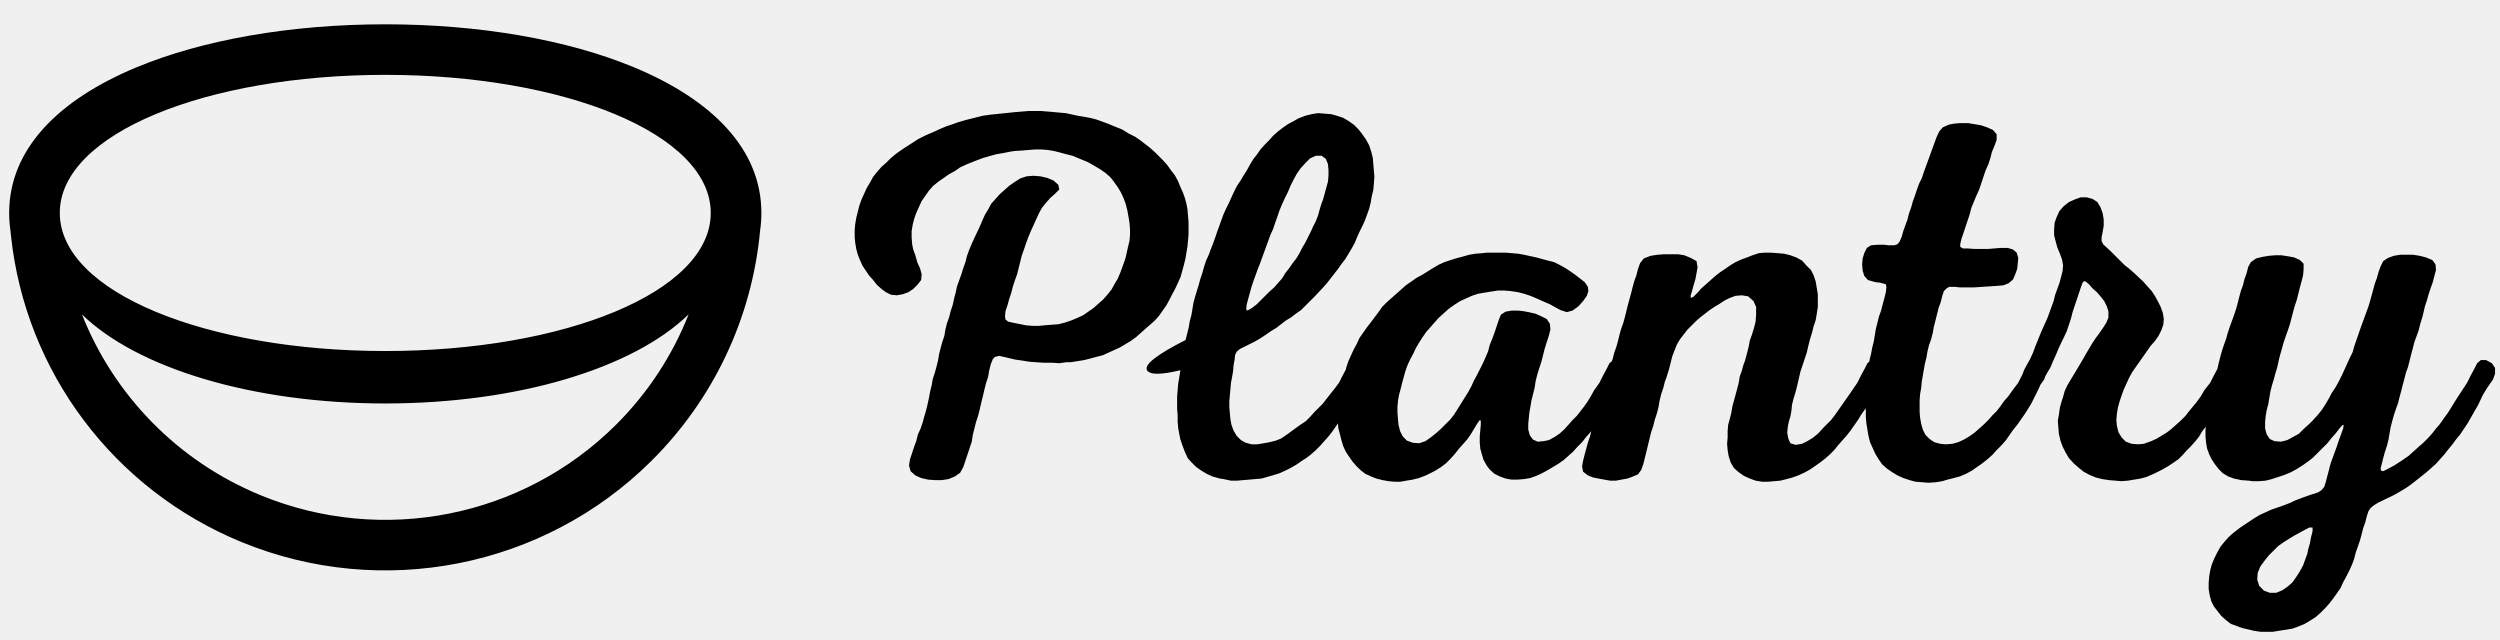
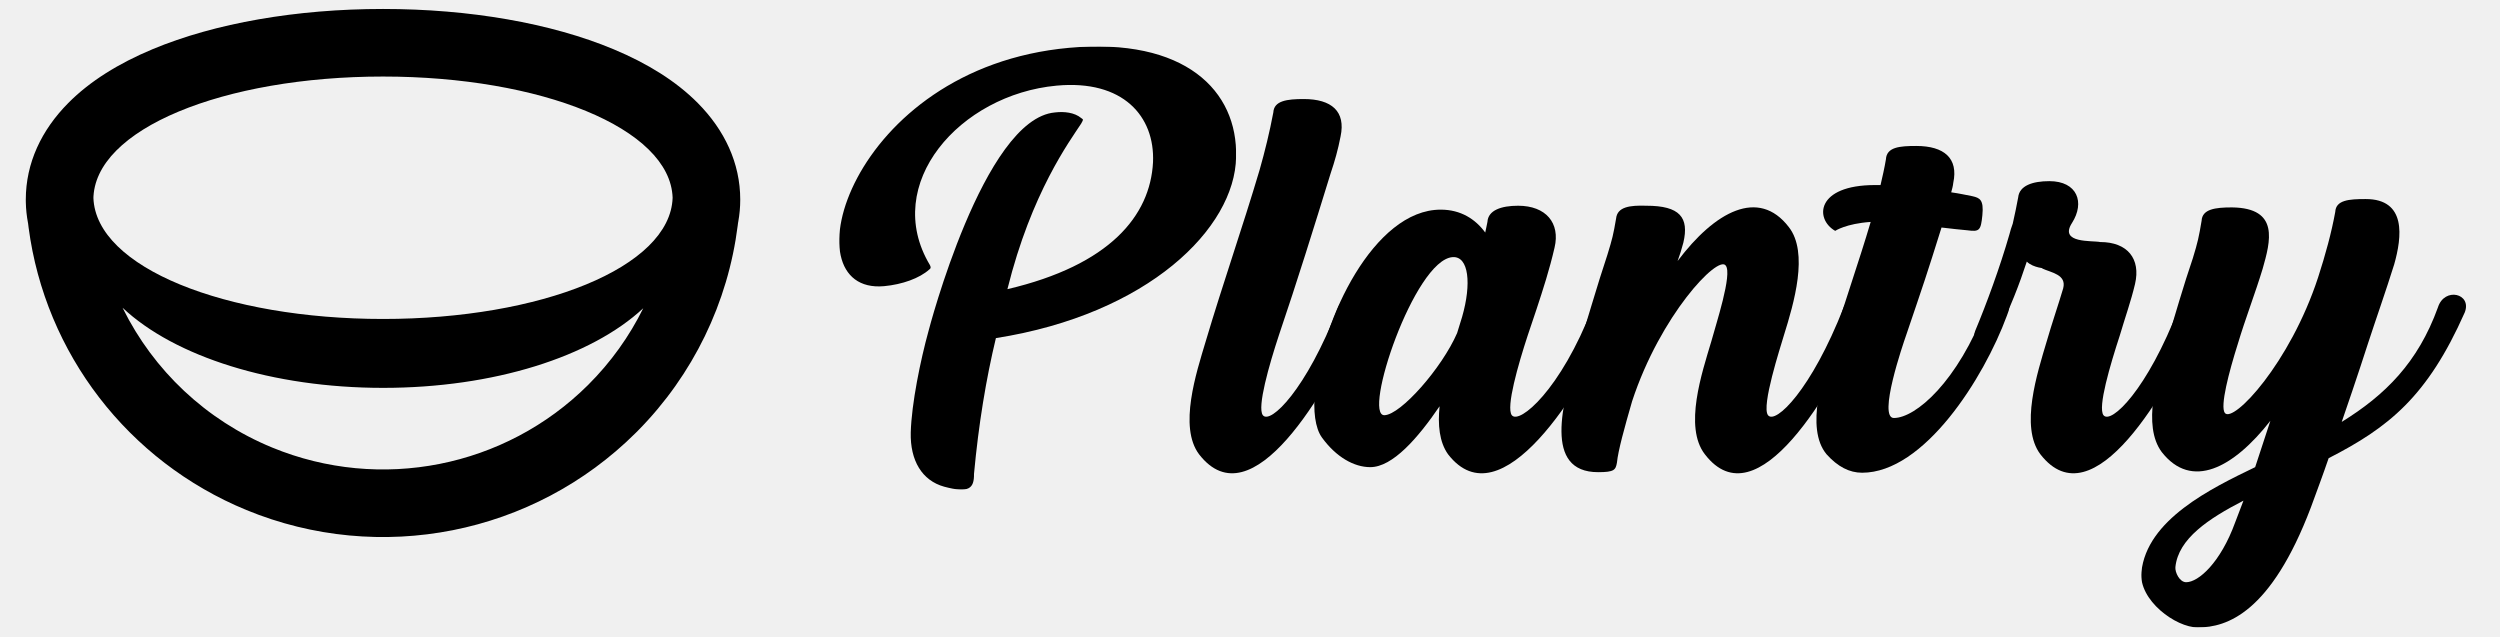
- <svg xmlns="http://www.w3.org/2000/svg" width="352px" height="90px" viewBox="0 0 352 90" version="1.1">
-   <g id="Page-1" stroke="none" stroke-width="1" fill="none" fill-rule="evenodd">
-     <g id="Filibaba-dot-com-assets-Light" transform="translate(-1263, -1255)">
-       <g id="plantry-logo" transform="translate(1263, 1255)">
-         <rect id="padding" x="0" y="0" width="352" height="90" />
-         <path d="M185.567,15.926 L187.424,16.074 L188.241,16.297 L189.132,16.593 L189.875,17.038 L190.617,17.557 L191.286,18.225 L191.805,18.892 L192.325,19.633 L192.771,20.449 L193.068,21.338 L193.291,22.228 L193.513,24.897 L193.439,25.861 L193.365,26.751 L193.142,27.64 L192.994,28.53 L192.771,29.42 L192.177,31.051 L191.805,31.866 L191.434,32.608 L191.063,33.423 L190.766,34.165 L190.32,34.98 L189.429,36.463 L188.909,37.13 L188.389,37.872 L186.83,39.873 L186.236,40.541 L185.047,41.801 L183.191,43.655 L182.448,44.174 L181.78,44.692 L181.037,45.137 L179.7,46.175 L178.958,46.62 L178.215,47.139 L177.547,47.584 L176.656,48.103 L174.576,49.141 L174.131,49.512 L173.908,49.956 L173.834,50.624 L173.685,51.439 L173.611,52.329 L173.314,53.96 L173.239,54.85 L173.091,56.481 L173.091,57.37 L173.239,59.002 L173.388,59.817 L173.685,60.633 L174.131,61.374 L174.725,61.967 L175.393,62.338 L176.21,62.56 L177.027,62.56 L177.918,62.412 L178.735,62.264 L179.626,62.041 L180.369,61.745 L181.037,61.3 L182.968,59.891 L183.859,59.298 L184.453,58.705 L185.047,58.038 L186.236,56.851 L187.275,55.517 L187.869,54.776 L188.538,53.886 L189.058,52.848 L189.472,52.078 L189.558,51.736 L189.855,50.846 L190.597,49.215 L191.043,48.399 L191.414,47.584 L192.454,46.101 L192.974,45.434 L194.088,43.951 L194.608,43.21 L195.276,42.542 L197.95,40.17 L199.435,39.132 L200.252,38.687 L201.811,37.723 L202.554,37.278 L203.371,36.908 L204.262,36.611 L205.227,36.315 L205.822,36.166 L206.861,35.87 L207.752,35.722 L208.718,35.647 L209.312,35.573 L211.985,35.573 L213.768,35.722 L214.585,35.87 L216.293,36.241 L217.927,36.685 L218.818,36.908 L219.56,37.278 L220.377,37.723 L221.046,38.168 L221.788,38.687 L223.125,39.725 L223.571,40.392 L223.645,40.985 L223.422,41.653 L222.902,42.394 L222.234,43.136 L221.417,43.729 L220.6,43.951 L219.709,43.655 L218.743,43.136 L218.224,42.839 L217.184,42.394 L216.367,42.023 L215.476,41.653 L214.585,41.356 L213.694,41.134 L212.728,40.985 L211.837,40.911 L210.872,40.911 L209.906,41.06 L208.124,41.356 L207.233,41.653 L205.599,42.394 L204.782,42.913 L204.039,43.432 L203.371,44.025 L202.554,44.767 L201.96,45.434 L201.44,46.027 L200.846,46.694 L200.326,47.436 L199.806,48.251 L199.361,48.993 L198.989,49.808 L198.544,50.624 L198.172,51.439 L197.875,52.255 L197.43,53.886 L197.207,54.776 L196.984,55.591 L196.836,56.407 L196.761,57.296 L196.761,58.112 L196.836,59.002 L196.91,59.817 L197.133,60.707 L197.504,61.448 L198.098,62.041 L198.915,62.338 L199.806,62.412 L200.697,62.115 L201.44,61.596 L202.183,61.003 L202.851,60.41 L204.188,59.076 L204.708,58.408 L205.227,57.593 L206.713,55.22 L207.158,54.405 L207.53,53.589 L207.975,52.774 L208.792,51.143 L209.163,50.327 L209.535,49.437 L209.758,48.548 L210.129,47.658 L210.426,46.843 L211.02,45.063 L211.317,44.322 L211.985,43.877 L212.877,43.729 L213.694,43.729 L214.436,43.803 L215.253,43.951 L216.219,44.174 L217.035,44.544 L217.778,44.915 L218.224,45.582 L218.298,46.398 L218.075,47.287 L217.778,48.177 L217.481,49.141 L217.035,50.92 L216.738,51.81 L216.441,52.774 L216.219,53.663 L216.07,54.627 L215.624,56.407 L215.476,57.296 L215.327,58.112 L215.253,58.927 L215.179,59.669 L215.179,60.484 L215.402,61.3 L215.847,61.893 L216.516,62.19 L217.332,62.115 L218.075,61.967 L218.892,61.522 L219.56,61.077 L220.229,60.484 L221.417,59.15 L222.011,58.557 L223.051,57.222 L223.571,56.481 L224.016,55.739 L224.462,54.924 L224.685,54.627 L225.204,53.886 L225.724,52.848 L226.244,51.884 L226.615,51.143 L226.949,50.857 L227.061,50.55 L227.284,49.66 L227.581,48.844 L227.804,48.029 L228.026,47.139 L228.249,46.324 L228.546,45.508 L228.769,44.692 L229.215,42.913 L229.66,41.282 L229.883,40.392 L230.106,39.577 L230.403,38.761 L230.626,37.872 L230.923,37.056 L231.443,36.389 L232.408,36.018 L233.373,35.87 L234.339,35.796 L236.27,35.796 L237.161,35.944 L238.052,36.315 L238.869,36.76 L239.018,37.649 L238.72,39.28 L238.498,40.022 L238.275,40.837 L238.052,41.579 L238.052,41.949 L238.423,41.801 L239.018,41.208 L239.537,40.615 L241.543,38.835 L242.211,38.316 L242.879,37.872 L243.622,37.353 L244.365,36.908 L245.181,36.537 L245.998,36.241 L246.741,35.944 L247.632,35.647 L248.449,35.573 L249.34,35.573 L251.197,35.722 L252.088,35.944 L252.905,36.241 L253.722,36.685 L254.316,37.353 L254.984,38.02 L255.356,38.761 L255.653,39.651 L255.95,41.43 L255.95,43.21 L255.801,44.174 L255.653,45.063 L255.356,45.953 L255.133,46.843 L254.836,47.806 L254.613,48.696 L254.39,49.66 L253.499,52.329 L253.053,54.257 L252.831,55.146 L252.534,56.11 L252.311,57 L252.237,57.815 L252.088,58.631 L251.865,59.372 L251.717,60.114 L251.642,60.929 L251.791,61.745 L252.088,62.412 L252.831,62.634 L253.722,62.486 L254.464,62.115 L255.207,61.671 L255.95,61.077 L256.767,60.188 L257.806,59.15 L258.326,58.483 L260.406,55.517 L261.52,53.886 L262.039,52.848 L262.559,51.884 L262.931,51.143 L263.21,50.903 L263.228,50.698 L263.45,49.808 L263.599,48.993 L263.822,48.103 L264.119,46.324 L264.564,44.544 L264.861,43.729 L265.084,42.839 L265.307,42.023 L265.53,41.134 L265.604,40.392 L265.53,40.022 L264.713,39.799 L264.044,39.725 L263.005,39.429 L262.485,38.835 L262.262,38.094 L262.188,37.204 L262.262,36.389 L262.485,35.647 L262.856,34.906 L263.45,34.535 L264.342,34.461 L265.307,34.461 L265.901,34.535 L266.718,34.535 L267.164,34.387 L267.461,34.016 L267.758,33.349 L267.98,32.534 L268.575,30.902 L268.797,30.013 L269.094,29.197 L269.317,28.382 L269.614,27.566 L269.911,26.676 L270.208,25.861 L270.58,25.12 L270.877,24.23 L272.659,19.337 L273.03,18.521 L273.55,17.928 L274.367,17.557 L275.11,17.409 L276.001,17.335 L277.115,17.335 L278.897,17.631 L279.788,17.928 L280.605,18.299 L281.125,18.892 L281.125,19.707 L280.828,20.523 L280.457,21.413 L280.234,22.302 L279.937,23.192 L279.566,24.007 L278.674,26.676 L278.303,27.492 L277.561,29.271 L277.338,30.161 L276.149,33.72 L276.001,34.387 L276.001,34.758 L276.372,34.98 L277.041,34.98 L278.006,35.054 L279.863,35.054 L281.719,34.906 L282.685,34.906 L283.427,35.128 L283.947,35.573 L284.17,36.315 L284.096,37.13 L284.021,37.872 L283.724,38.687 L283.427,39.354 L282.833,39.873 L282.091,40.17 L281.274,40.244 L277.932,40.467 L275.927,40.467 L275.333,40.392 L274.441,40.392 L274.07,40.615 L273.699,40.985 L273.476,41.653 L273.253,42.542 L272.956,43.358 L272.288,46.027 L272.139,46.843 L271.916,47.732 L271.619,48.548 L271.397,49.437 L271.248,50.327 L271.025,51.217 L270.877,52.032 L270.728,52.922 L270.58,53.738 L270.505,54.627 L270.357,55.443 L270.283,56.332 L270.283,58.038 L270.357,58.853 L270.505,59.669 L270.728,60.484 L271.1,61.226 L271.694,61.819 L272.362,62.264 L273.179,62.486 L273.996,62.56 L274.887,62.486 L275.704,62.264 L276.521,61.893 L277.263,61.448 L278.006,60.929 L279.343,59.743 L279.937,59.15 L280.531,58.483 L281.125,57.889 L281.645,57.222 L282.165,56.481 L282.759,55.814 L283.279,55.072 L284.17,53.886 L284.69,52.848 L284.773,52.694 L284.987,52.106 L285.507,51.143 L285.804,50.624 L286.249,49.66 L286.546,48.844 L287.141,47.362 L287.512,46.472 L288.255,44.841 L289.146,42.394 L289.368,41.504 L289.963,39.873 L290.185,39.058 L290.408,38.168 L290.482,37.353 L290.334,36.537 L290.037,35.722 L289.666,34.832 L289.443,34.016 L289.22,33.127 L289.22,32.237 L289.294,31.347 L289.591,30.532 L289.963,29.716 L290.557,29.049 L291.299,28.456 L292.116,28.085 L292.933,27.789 L293.824,27.789 L294.641,28.011 L295.31,28.456 L295.755,29.197 L296.052,30.013 L296.201,30.902 L296.201,31.792 L296.052,32.682 L295.904,33.423 L295.904,33.942 L296.126,34.387 L297.315,35.499 L299.171,37.353 L299.84,37.872 L300.508,38.465 L301.771,39.651 L302.959,40.985 L303.404,41.653 L303.85,42.468 L304.221,43.21 L304.518,44.025 L304.667,44.915 L304.593,45.73 L304.296,46.546 L303.924,47.287 L303.404,48.029 L302.81,48.696 L300.211,52.403 L299.765,53.219 L299.023,54.85 L298.726,55.665 L298.429,56.555 L298.206,57.37 L298.057,58.26 L297.983,59.15 L298.057,59.965 L298.28,60.855 L298.726,61.596 L299.32,62.19 L300.137,62.486 L301.028,62.56 L301.845,62.486 L302.885,62.115 L303.701,61.745 L304.296,61.374 L305.038,60.929 L305.632,60.484 L306.301,59.891 L307.043,59.224 L307.712,58.557 L308.232,57.889 L308.9,57.074 L309.271,56.629 L309.865,55.814 L310.385,54.924 L311.202,53.886 L311.722,52.848 L312.201,51.961 L312.39,51.143 L312.613,50.253 L312.836,49.437 L313.133,48.548 L313.43,47.732 L313.653,46.917 L313.95,46.027 L314.544,44.396 L314.841,43.506 L315.064,42.691 L315.287,41.801 L315.509,40.985 L315.806,40.17 L316.029,39.28 L316.326,38.465 L316.549,37.575 L316.92,36.908 L317.663,36.389 L318.554,36.166 L319.445,36.018 L320.337,35.944 L321.228,35.944 L322.193,36.092 L323.01,36.241 L323.827,36.611 L324.347,37.13 L324.347,37.946 L324.273,38.761 L324.05,39.651 L323.827,40.467 L323.381,42.246 L323.084,43.136 L322.862,43.951 L322.416,45.656 L322.119,46.546 L321.822,47.362 L321.525,48.251 L321.302,49.067 L321.005,50.105 L320.856,50.698 L320.634,51.736 L320.337,52.7 L320.188,53.293 L319.891,54.257 L319.668,55.146 L319.371,56.926 L319.148,57.741 L319,58.631 L318.926,59.446 L318.926,60.336 L319.148,61.152 L319.594,61.819 L320.262,62.115 L321.153,62.19 L322.045,61.967 L323.678,61.077 L324.347,60.41 L325.164,59.669 L325.609,59.224 L326.352,58.408 L326.946,57.667 L327.466,56.851 L327.986,55.962 L328.283,55.369 L328.877,54.479 L329.322,53.663 L329.768,52.774 L330.882,50.327 L331.253,49.586 L331.476,48.77 L331.699,48.103 L331.996,47.287 L332.293,46.398 L333.481,43.136 L333.704,42.394 L334.372,39.948 L334.669,39.132 L334.892,38.316 L335.189,37.501 L335.561,36.76 L336.229,36.315 L337.046,36.018 L337.937,35.87 L339.794,35.87 L340.685,36.018 L341.576,36.241 L342.467,36.611 L342.913,37.204 L342.987,38.02 L342.764,38.835 L342.541,39.725 L342.244,40.541 L341.947,41.43 L341.725,42.246 L341.427,43.136 L341.205,44.099 L341.056,44.692 L340.759,45.656 L340.536,46.546 L339.942,48.177 L339.719,49.067 L339.497,49.882 L339.051,51.662 L338.754,52.477 L338.531,53.367 L338.308,54.182 L338.086,55.072 L337.863,55.888 L337.64,56.777 L337.343,57.593 L337.046,58.483 L336.823,59.298 L336.6,60.188 L336.452,61.003 L336.303,61.893 L336.08,62.783 L335.783,63.672 L335.561,64.488 L335.189,65.971 L335.264,66.267 L335.561,66.341 L336.155,66.045 L337.12,65.526 L338.16,64.859 L339.125,64.191 L340.685,62.783 L341.13,62.412 L341.873,61.671 L342.467,61.003 L342.987,60.336 L343.507,59.743 L344.027,59.002 L344.621,58.186 L345.141,57.37 L345.586,56.629 L346.106,55.814 L347.369,53.886 L347.888,52.848 L348.408,51.884 L348.78,51.143 L349.299,50.698 L350.042,50.698 L350.859,51.143 L351.305,51.81 L351.305,52.625 L351.008,53.441 L350.488,54.182 L350.042,54.85 L349.597,55.591 L348.928,57 L347.443,59.595 L346.403,61.152 L345.735,61.967 L345.363,62.486 L344.695,63.302 L344.175,63.969 L342.987,65.303 L341.65,66.49 L340.908,67.083 L339.497,68.195 L338.754,68.714 L338.011,69.159 L337.12,69.678 L334.818,70.79 L334.224,71.16 L333.778,71.531 L333.481,71.976 L333.258,72.643 L333.036,73.533 L332.739,74.349 L332.516,75.238 L332.293,76.054 L331.996,76.943 L331.699,77.759 L331.476,78.649 L331.179,79.464 L330.808,80.28 L330.362,81.169 L329.917,81.985 L329.545,82.8 L328.506,84.283 L327.986,84.951 L327.392,85.618 L326.723,86.285 L326.055,86.878 L325.238,87.397 L324.495,87.842 L323.604,88.213 L322.787,88.509 L321.896,88.658 L320.931,88.806 L320.039,88.954 L318.257,88.954 L317.292,88.806 L316.698,88.658 L315.732,88.435 L314.098,87.842 L313.43,87.323 L312.762,86.73 L311.722,85.395 L311.351,84.654 L311.128,83.838 L310.979,82.949 L310.979,82.059 L311.054,81.169 L311.202,80.28 L311.425,79.464 L311.796,78.574 L312.168,77.833 L312.613,77.018 L313.207,76.276 L313.801,75.609 L314.47,75.016 L315.435,74.274 L317.44,72.94 L318.183,72.495 L319.817,71.754 L321.525,71.16 L322.49,70.79 L323.084,70.493 L324.05,70.123 L324.867,69.826 L326.426,69.307 L326.872,69.01 L327.243,68.566 L327.466,67.898 L327.689,67.009 L327.911,66.193 L328.134,65.303 L329.025,62.857 L329.322,61.967 L329.917,60.336 L329.991,59.817 L329.768,59.891 L329.322,60.41 L328.877,61.003 L328.283,61.671 L327.689,62.412 L325.684,64.414 L324.941,65.007 L324.198,65.526 L323.381,66.045 L322.564,66.49 L321.673,66.86 L319.891,67.453 L319,67.676 L318.109,67.75 L317.143,67.75 L316.623,67.676 L315.584,67.602 L314.544,67.379 L313.727,67.083 L312.984,66.638 L312.39,66.045 L311.87,65.378 L311.425,64.71 L311.054,63.969 L310.756,63.153 L310.608,62.264 L310.534,61.448 L310.534,60.558 L310.577,60.079 L310.088,60.707 L309.643,61.448 L309.123,62.115 L308.454,62.857 L307.86,63.45 L307.34,64.043 L306.746,64.636 L306.004,65.155 L305.335,65.6 L304.444,66.119 L303.256,66.712 L302.216,67.157 L301.399,67.379 L299.617,67.676 L298.726,67.75 L296.943,67.602 L295.978,67.453 L295.087,67.231 L294.196,66.86 L293.379,66.416 L292.636,65.822 L291.968,65.229 L291.299,64.488 L290.854,63.746 L290.408,62.857 L290.111,62.041 L289.888,61.077 L289.814,60.188 L289.74,59.224 L289.888,58.408 L290.037,57.37 L290.26,56.555 L290.482,55.888 L290.705,55.072 L291.077,54.257 L292.859,51.291 L293.379,50.401 L293.676,49.882 L294.196,48.993 L294.641,48.251 L295.087,47.584 L295.532,46.991 L296.052,46.249 L296.572,45.434 L296.869,44.692 L296.869,43.877 L296.646,43.136 L296.275,42.394 L295.755,41.727 L295.235,41.134 L294.641,40.615 L294.121,40.022 L293.676,39.651 L293.453,39.577 L293.23,39.799 L293.007,40.392 L291.819,43.951 L291.596,44.841 L291.002,46.62 L290.557,47.584 L290.26,48.177 L289.814,49.141 L289.443,50.031 L289.071,50.846 L288.7,51.736 L288.255,52.477 L287.971,52.996 L287.809,53.441 L287.289,54.182 L286.992,54.85 L286.027,56.777 L285.581,57.519 L285.061,58.334 L284.021,59.817 L283.427,60.558 L282.388,62.041 L281.794,62.709 L281.125,63.376 L280.531,64.043 L279.863,64.636 L279.12,65.229 L277.635,66.267 L276.818,66.712 L275.927,67.083 L275.11,67.305 L274.219,67.528 L273.476,67.75 L272.585,67.898 L271.545,67.972 L269.689,67.824 L268.872,67.602 L267.98,67.305 L267.164,66.935 L266.421,66.49 L265.678,65.971 L265.01,65.378 L264.49,64.636 L264.044,63.895 L263.302,62.264 L263.079,61.374 L262.782,59.595 L262.708,58.705 L262.708,57.815 L262.681,57.493 L262.039,58.408 L261.594,59.15 L260.554,60.633 L260.034,61.3 L258.846,62.634 L258.252,63.376 L257.658,63.969 L256.989,64.562 L256.321,65.081 L255.801,65.452 L254.836,66.119 L254.019,66.564 L253.202,66.935 L252.385,67.231 L251.568,67.453 L250.677,67.676 L248.969,67.824 L248.078,67.824 L247.187,67.676 L246.37,67.379 L245.553,67.009 L244.81,66.49 L244.142,65.897 L243.696,65.155 L243.399,64.265 L243.251,63.376 L243.176,62.486 L243.251,61.596 L243.251,60.707 L243.325,59.817 L243.548,59.002 L243.77,58.112 L243.919,57.222 L244.587,54.776 L244.81,53.886 L244.959,52.996 L245.256,52.181 L245.478,51.365 L245.701,50.772 L245.998,49.66 L246.221,48.77 L246.37,47.955 L246.667,47.139 L246.964,46.175 L247.187,45.286 L247.261,44.248 L247.261,43.21 L246.89,42.394 L246.147,41.727 L245.256,41.579 L244.365,41.653 L243.548,41.949 L242.805,42.32 L242.137,42.765 L241.394,43.21 L240.726,43.655 L239.389,44.692 L238.795,45.211 L237.607,46.398 L236.567,47.732 L236.121,48.474 L235.676,49.586 L235.453,50.179 L235.007,51.958 L234.636,53.144 L234.413,53.738 L234.19,54.627 L233.893,55.517 L233.671,56.407 L233.522,57.296 L233.299,58.186 L233.002,59.076 L232.779,59.965 L232.482,60.855 L232.26,61.745 L231.814,63.598 L231.368,65.378 L231.071,66.193 L230.626,66.786 L229.957,67.083 L229.14,67.379 L227.507,67.676 L226.69,67.676 L225.056,67.379 L224.313,67.231 L223.571,66.935 L222.902,66.416 L222.754,65.674 L222.902,64.859 L223.125,63.969 L223.571,62.338 L223.868,61.448 L224.059,60.714 L223.274,61.596 L222.754,62.264 L222.085,62.931 L221.491,63.598 L220.154,64.784 L219.412,65.303 L217.927,66.193 L217.11,66.638 L216.293,67.009 L215.476,67.305 L214.585,67.453 L213.694,67.528 L212.802,67.528 L211.985,67.379 L211.169,67.083 L210.426,66.712 L209.758,66.119 L209.312,65.526 L208.866,64.71 L208.644,63.969 L208.421,63.153 L208.347,62.264 L208.347,61.448 L208.495,59.817 L208.495,59.224 L208.347,59.15 L207.975,59.669 L207.084,61.152 L206.564,61.893 L205.376,63.228 L204.856,63.895 L204.262,64.562 L203.594,65.229 L202.925,65.748 L201.96,66.341 L200.772,66.935 L199.806,67.305 L198.915,67.528 L198.024,67.676 L197.207,67.824 L196.316,67.824 L195.499,67.75 L194.682,67.602 L193.791,67.379 L193.048,67.083 L192.231,66.712 L191.563,66.193 L190.969,65.6 L190.449,65.007 L189.929,64.265 L189.483,63.598 L189.112,62.783 L188.889,62.041 L188.667,61.152 L188.444,60.336 L188.377,59.612 L188.092,60.039 L187.572,60.781 L187.052,61.448 L185.864,62.783 L185.27,63.376 L184.602,63.969 L183.933,64.488 L183.339,64.859 L182.597,65.378 L181.705,65.897 L180.963,66.267 L180.146,66.638 L179.181,66.935 L177.621,67.379 L174.205,67.676 L173.314,67.676 L172.274,67.453 L171.754,67.379 L170.714,67.083 L169.898,66.712 L169.155,66.267 L168.412,65.748 L167.818,65.155 L167.224,64.488 L166.853,63.672 L166.481,62.709 L166.184,61.819 L166.036,61.077 L165.887,60.262 L165.813,59.372 L165.813,58.483 L165.739,57.593 L165.739,55.814 L165.887,54.034 L166.204,52.128 C163.394,52.799 161.821,52.788 161.485,52.096 C161.107,51.315 162.922,49.906 166.929,47.871 L167.373,46.101 L167.521,45.211 L167.744,44.396 L168.041,42.617 L168.264,41.801 L168.784,40.096 L169.006,39.28 L169.303,38.391 L169.526,37.575 L169.823,36.685 L170.195,35.87 L170.492,35.054 L170.789,34.313 L171.086,33.497 L171.383,32.608 L172.274,30.161 L172.645,29.346 L173.017,28.604 L173.759,26.973 L174.131,26.232 L174.725,25.342 L175.022,24.823 L175.542,24.007 L175.987,23.192 L176.433,22.45 L176.953,21.783 L177.472,21.042 L178.067,20.375 L178.661,19.781 L179.255,19.114 L179.923,18.521 L180.592,18.002 L181.334,17.483 L182.3,16.964 L182.819,16.668 L183.785,16.297 L184.676,16.074 L185.567,15.926 Z M325.609,74.274 L325.164,74.274 L324.57,74.571 L323.901,74.942 L323.084,75.386 L322.342,75.831 L321.525,76.35 L320.782,76.869 L319.445,78.204 L318.851,78.945 L318.257,79.761 L317.886,80.65 L317.812,81.614 L318.109,82.504 L318.777,83.171 L319.594,83.468 L320.485,83.468 L321.376,83.097 L322.119,82.578 L322.787,81.985 L323.307,81.244 L323.827,80.428 L324.273,79.612 L324.867,77.981 L325.015,77.24 L325.238,76.499 L325.386,75.683 L325.609,74.793 L325.609,74.274 Z M54.246,3.422 C67.48,3.422 79.926,5.582 89.339,9.506 C100.3,14.075 107.202,21.021 107.202,29.982 C107.202,30.824 107.141,31.648 107.021,32.454 C107.017,32.509 107.013,32.564 107.008,32.619 C105.85,44.767 100.488,56.188 91.709,64.905 C76.555,79.95 53.775,84.449 33.983,76.311 C15.992,68.914 3.575,52.332 1.546,33.196 L1.488,32.616 L1.478,32.509 C1.353,31.686 1.29,30.843 1.29,29.982 C1.29,21.02 8.191,14.075 19.153,9.505 C28.565,5.582 41.011,3.422 54.246,3.422 Z M96.96,44.258 C89.163,51.858 72.886,56.808 54.246,56.808 C35.61,56.808 19.339,51.862 11.539,44.267 C16.005,55.581 24.95,64.9 36.698,69.73 C53.837,76.777 73.565,72.881 86.681,59.858 C91.247,55.325 94.699,49.996 96.96,44.258 Z M146.553,15.63 L148.335,15.778 L149.152,15.852 L150.043,15.926 L151.751,16.297 L152.643,16.445 L153.459,16.593 L154.351,16.816 L155.984,17.409 L156.876,17.78 L157.99,18.225 L158.955,18.818 L159.846,19.262 L160.589,19.781 L161.926,20.819 L162.594,21.413 L163.782,22.599 L164.376,23.266 L164.896,24.007 L165.416,24.675 L165.861,25.49 L166.159,26.232 L166.53,27.047 L166.827,27.863 L167.05,28.678 L167.198,29.494 L167.347,31.273 L167.347,32.978 L167.273,33.868 L167.198,34.684 L166.901,36.463 L166.678,37.353 L166.233,38.984 L165.49,40.615 L165.045,41.43 L164.673,42.172 L164.228,42.987 L163.188,44.47 L162.594,45.137 L161.926,45.73 L161.406,46.175 L159.995,47.436 L159.178,48.029 L157.692,48.918 L155.242,50.031 L154.351,50.253 L153.534,50.475 L152.643,50.698 L151.751,50.846 L150.786,50.994 L150.192,50.994 L149.152,51.143 L148.112,51.069 L146.924,51.069 L145.736,50.994 L144.845,50.92 L143.954,50.772 L142.914,50.624 L141.354,50.253 L140.686,50.105 L140.092,50.253 L139.795,50.55 L139.498,51.291 L139.275,52.181 L139.126,53.07 L138.829,53.96 L138.607,54.85 L138.384,55.814 L138.161,56.703 L137.938,57.667 L137.715,58.557 L137.418,59.446 L136.973,61.226 L136.824,62.19 L135.636,65.748 L135.19,66.564 L134.448,67.083 L133.557,67.453 L132.591,67.602 L131.626,67.602 L130.66,67.528 L129.695,67.305 L128.878,66.935 L128.21,66.341 L127.987,65.526 L128.135,64.636 L128.73,62.857 L129.027,62.041 L129.249,61.152 L129.621,60.336 L129.918,59.446 L130.141,58.631 L130.363,57.889 L130.586,57 L130.809,55.962 L130.957,55.146 L131.18,54.257 L131.329,53.367 L131.626,52.477 L131.849,51.662 L132.071,50.772 L132.22,49.882 L132.443,48.993 L132.666,48.177 L132.963,47.287 L133.111,46.398 L133.334,45.508 L133.631,44.692 L133.854,43.803 L134.151,42.913 L134.374,41.875 L134.522,41.356 L134.745,40.318 L135.042,39.503 L135.413,38.465 L135.562,37.946 L135.933,36.908 L136.156,36.018 L136.453,35.203 L136.824,34.313 L137.196,33.497 L137.938,31.94 L138.31,31.051 L138.681,30.235 L139.126,29.494 L139.572,28.678 L140.76,27.344 L142.097,26.157 L142.84,25.639 L143.657,25.12 L144.548,24.823 L145.513,24.749 L146.479,24.823 L147.444,25.045 L148.335,25.416 L149.004,26.009 L149.152,26.676 L148.558,27.27 L147.89,27.863 L147.296,28.53 L146.701,29.271 L146.256,30.087 L145.142,32.534 L144.771,33.423 L144.473,34.239 L144.176,35.128 L143.879,35.944 L143.211,38.613 L142.914,39.429 L142.617,40.318 L142.394,41.208 L142.097,42.098 L141.874,42.913 L141.577,43.803 L141.503,44.544 L141.577,44.989 L141.949,45.286 L142.617,45.434 L144.473,45.805 L145.365,45.879 L146.256,45.879 L147.073,45.805 L147.964,45.73 L149.004,45.656 L149.895,45.434 L150.786,45.137 L151.677,44.767 L152.494,44.396 L153.979,43.358 L155.316,42.172 L155.91,41.504 L156.504,40.763 L156.95,39.948 L157.395,39.206 L157.767,38.316 L158.064,37.501 L158.435,36.463 L158.584,35.87 L158.806,34.832 L159.029,33.942 L159.103,33.127 L159.103,32.237 L159.029,31.347 L158.881,30.458 L158.732,29.642 L158.509,28.752 L158.212,27.937 L157.841,27.121 L157.395,26.38 L156.876,25.639 L156.356,24.971 L155.687,24.378 L154.945,23.859 L154.202,23.414 L153.162,22.821 L151.9,22.302 L151.009,21.932 L150.118,21.709 L149.301,21.487 L148.409,21.264 L147.518,21.116 L146.627,21.042 L145.736,21.042 L143.954,21.19 L142.84,21.264 L142.32,21.338 L141.206,21.561 L140.315,21.709 L139.498,21.932 L138.458,22.228 L137.27,22.673 L136.156,23.118 L135.19,23.563 L134.448,24.082 L133.631,24.526 L132.146,25.564 L131.403,26.157 L130.809,26.825 L129.769,28.308 L129.027,29.939 L128.73,30.754 L128.507,31.644 L128.358,32.534 L128.358,33.423 L128.432,34.387 L128.581,35.128 L128.878,35.944 L129.175,36.982 L129.546,37.797 L129.769,38.613 L129.695,39.429 L129.175,40.096 L128.581,40.689 L127.913,41.134 L127.096,41.43 L126.279,41.579 L125.462,41.504 L124.719,41.134 L124.125,40.689 L123.457,40.096 L122.937,39.429 L122.343,38.761 L121.452,37.427 L121.08,36.611 L120.783,35.87 L120.561,35.054 L120.412,34.165 L120.338,33.349 L120.338,32.459 L120.412,31.57 L120.561,30.68 L121.006,28.901 L121.303,28.085 L122.046,26.454 L122.491,25.713 L122.937,24.897 L123.531,24.156 L124.125,23.488 L124.794,22.895 L125.462,22.228 L126.279,21.561 L127.244,20.894 L129.324,19.559 L130.363,19.04 L131.403,18.595 L132.368,18.15 L133.26,17.78 L134.151,17.483 L134.968,17.187 L136.007,16.89 L138.384,16.297 L139.424,16.149 L142.988,15.778 L144.771,15.63 L146.553,15.63 Z M54.246,10.539 C29.092,10.539 8.419,18.816 8.419,29.982 C8.419,41.147 29.096,49.424 54.246,49.424 C79.393,49.424 100.073,41.145 100.073,29.982 C100.073,18.817 79.399,10.539 54.246,10.539 Z M186.087,21.932 L185.27,21.932 L184.453,22.302 L183.785,22.969 L183.116,23.711 L182.597,24.452 L182.151,25.268 L181.705,26.157 L181.334,27.047 L180.889,27.937 L180.517,28.752 L180.146,29.642 L179.849,30.532 L179.552,31.347 L179.255,32.237 L178.883,33.053 L177.398,37.13 L177.101,37.872 L176.507,39.503 L176.21,40.392 L175.542,42.839 L175.467,43.432 L175.542,43.729 L175.764,43.655 L176.284,43.358 L176.953,42.839 L178.735,41.06 L179.403,40.467 L179.923,39.873 L180.517,39.206 L180.963,38.465 L181.483,37.797 L182.003,37.056 L182.522,36.389 L182.968,35.647 L183.339,34.906 L183.785,34.165 L184.602,32.534 L184.825,32.015 L185.27,31.125 L185.567,30.383 L185.79,29.568 L186.013,28.827 L186.31,28.011 L186.978,25.564 L187.052,24.749 L187.052,23.933 L186.978,23.118 L186.681,22.376 L186.087,21.932 Z" id="Plantry" fill="#000000" fill-rule="nonzero" />
+ <svg xmlns="http://www.w3.org/2000/svg" xmlns:xlink="http://www.w3.org/1999/xlink" width="381px" height="97px" viewBox="0 0 381 97" version="1.1">
+   <defs>
+     <polygon id="path-1" points="1.51220213e-15 0 60.491 0 60.491 67.537 1.51220213e-15 67.537" />
+     <polygon id="path-3" points="0 0 49.498 0 49.498 65.293 0 65.293" />
+   </defs>
+   <g id="Plantry-website" stroke="none" stroke-width="1" fill="none" fill-rule="evenodd">
+     <g id="Plantry-4.0-website-+-ipad" transform="translate(-530, -79)">
+       <g id="Brand/Plantry-Logo-Solid-2" style="mix-blend-mode: multiply;" transform="translate(444, 16)">
+         <g id="Brand/Plantry-Logo-Solid" transform="translate(89.57647, 63.52941)">
+           <g id="Brand/_/Lita-Logo-Outlined-Inverted-16-pt" transform="translate(0.354436, 0.835969)" fill="#000000" fill-rule="nonzero">
+             <path d="M54.441,0 C67.617,0 80.05,2.162 89.565,6.135 C94.775,8.311 99.129,11.027 102.404,14.329 C106.497,18.455 108.882,23.489 108.882,29.059 C108.882,30.2 108.779,31.334 108.576,32.452 L108.576,32.452 L108.545,32.61 L108.5,32.982 C107.02,44.75 101.708,55.762 93.257,64.304 L93.257,64.304 L92.946,64.615 C77.369,80.107 53.958,84.738 33.616,76.361 C15.568,68.928 2.958,52.475 0.43,33.332 L0.43,33.332 L0.348,32.673 L0.331,32.589 C0.136,31.556 0.026,30.509 0.004,29.455 L0.004,29.455 L-1.42108547e-14,29.059 C-1.42108547e-14,23.489 2.385,18.455 6.478,14.329 C9.753,11.027 14.107,8.31 19.317,6.135 C28.832,2.162 41.265,0 54.441,0 Z M14.752,45.54 L14.819,45.677 C19.467,55.045 27.425,62.671 37.539,66.836 C54.047,73.635 73.049,69.876 85.683,57.312 C89.18,53.834 91.999,49.871 94.101,45.61 C86.153,53.011 71.312,57.746 54.464,57.746 C37.561,57.746 22.68,52.982 14.752,45.54 Z M54.441,10.3 C30.213,10.3 10.3,18.286 10.3,29.059 L10.305,28.772 L10.306,28.809 C10.699,39.418 30.459,47.245 54.441,47.245 C78.448,47.245 98.227,39.398 98.577,28.773 C98.227,18.146 78.453,10.3 54.441,10.3 Z" id="Combined-Shape" />
+           </g>
+           <g id="Group-17" transform="translate(124.3192, 6.551766)">
+             <g id="Group-3">
+               <mask id="mask-2" fill="white">
+                 <use xlink:href="#path-1" />
+               </mask>
+               <g id="Clip-2" />
+               <path d="M60.484,16.866 C60.306,27.677 47.135,40.787 23.879,44.447 C22.384,50.661 21.244,57.557 20.543,65.133 C20.569,67.347 19.808,68.113 16.001,67.091 C12.609,66.155 10.801,63.09 10.902,58.834 C11.022,54.407 12.393,47.767 13.618,43.341 C13.618,43.341 21.994,10.992 32.884,10.055 C34.262,9.885 35.859,10.055 36.876,10.907 C37.274,11.162 37.189,11.162 36.873,11.758 C35.154,14.397 29.287,22.26 25.635,36.987 C41.236,33.327 47.406,25.804 47.825,17.632 C48.12,10.651 43.262,5.033 33.137,5.969 C18.379,7.331 6.424,20.952 13.812,33.295 C13.955,33.551 14.014,33.806 13.741,33.976 C12.239,35.338 9.59,36.275 6.843,36.53 C-8.096,37.892 1.481,3.27 35.024,0.206 C52.695,-1.412 60.762,6.735 60.484,16.866" id="Fill-1" fill="#000000" mask="url(#mask-2)" />
+             </g>
+             <path d="M54.844,62.154 C51.701,57.982 54.423,49.725 55.85,44.958 C58.453,36.19 61.464,27.592 64.066,18.824 C64.866,16.015 65.597,13.035 66.159,10.055 C66.257,8.268 68.239,8.012 70.788,8.012 C75.037,8.012 77.224,9.885 76.406,13.716 C76.036,15.674 75.503,17.547 74.894,19.335 C72.347,27.592 69.807,35.764 67.003,44.022 C65.518,48.533 63.663,55.003 64.561,56.195 C65.688,57.642 71.164,52.364 76.029,39.765 C76.749,37.722 81.001,37.722 79.239,41.638 C74.388,52.45 62.881,72.54 54.844,62.154" id="Fill-4" fill="#000000" />
+             <path d="M93.48,32.104 C87.655,32.529 79.685,56.365 83.106,56.195 C85.582,56.11 91.833,49.044 94.168,43.681 C94.416,42.915 94.673,42.063 94.93,41.212 C96.379,36.19 95.963,31.933 93.48,32.104 M104.934,44.022 C103.453,48.533 101.602,55.003 102.502,56.195 C103.631,57.642 109.953,52.364 114.808,39.765 C115.158,38.829 116.23,38.318 117.157,38.403 C117.905,38.574 118.525,39.169 118.412,40.276 C118.369,40.702 118.241,41.127 118.019,41.638 C113.177,52.449 100.835,72.54 92.79,62.154 C91.45,60.281 91.21,57.642 91.497,54.833 C88.193,59.685 84.337,64.112 80.934,64.112 C78.466,64.112 75.73,62.58 73.569,59.6 C72.526,58.153 72.202,55.514 72.525,52.364 C73.532,41.723 81.468,24.868 91.67,24.868 C94.73,24.868 96.962,26.315 98.454,28.358 C98.591,27.847 98.644,27.336 98.79,26.741 C98.887,24.953 100.912,24.272 103.462,24.272 C107.713,24.272 109.909,26.911 109.018,30.657 C108.254,33.977 107.261,37.041 106.278,40.021 C106.029,40.786 105.542,42.234 104.934,44.022" id="Fill-6" fill="#000000" />
+             <path d="M156.288,41.638 C151.37,52.449 139.895,72.54 131.927,62.154 C128.692,57.982 131.486,49.725 132.905,44.958 C133.589,42.404 136.16,34.658 135.098,33.381 C133.902,31.763 125.146,40.957 120.838,54.067 C119.657,58.153 118.715,61.558 118.525,63.431 C118.327,64.537 118.122,64.878 115.655,64.878 C107.316,64.878 110.161,54.493 112.498,46.575 C113.636,42.915 115.605,36.105 117.067,31.763 C117.828,29.294 117.974,28.699 118.395,26.23 C118.577,24.442 120.473,24.187 123.015,24.272 C128.116,24.272 129.549,26.06 128.65,29.89 C128.377,30.912 128.12,31.763 127.77,32.699 C133.47,25.123 140.123,21.548 144.706,27.507 C147.796,31.422 145.482,39.169 143.971,44.022 C143.45,45.809 140.496,54.833 141.549,56.195 C142.678,57.642 148.146,52.364 153.076,39.765 C153.707,37.722 157.959,37.722 156.288,41.638" id="Fill-8" fill="#000000" />
+             <path d="M151.445,44.958 C153.255,38.829 155.387,32.87 157.196,26.741 C153.429,26.996 151.787,28.103 151.787,28.103 C148.652,26.315 148.837,21.122 157.848,21.122 L158.698,21.122 C158.997,19.845 159.304,18.483 159.518,17.206 C159.622,15.333 161.594,15.163 164.143,15.163 C168.393,15.163 170.585,17.036 169.783,20.782 C169.732,21.292 169.604,21.718 169.467,22.229 C170.725,22.399 171.805,22.654 172.723,22.825 C173.802,23.08 174.457,23.336 174.217,25.719 C173.986,28.018 173.79,28.273 171.945,28.018 C170.849,27.932 169.505,27.762 167.992,27.592 C165.733,34.828 165.256,36.19 162.596,44.022 C162.119,45.384 158.264,56.621 160.731,56.621 C164.049,56.621 170.476,51.087 174.761,39.765 C175.476,37.722 179.618,37.126 177.949,41.042 C174.439,50.576 165.336,64.963 155.891,64.963 C153.935,64.963 152.157,64.027 150.475,62.154 C147.135,58.153 150.028,49.725 151.445,44.958" id="Fill-10" fill="#000000" />
+             <path d="M183.06,62.154 C179.905,57.982 182.605,49.725 184.019,44.958 C184.802,42.234 185.884,39.084 186.531,36.871 C187.085,34.743 184.729,34.487 183.267,33.806 C184.032,33.806 181.991,33.806 180.988,32.785 C179.881,36.19 178.391,40.021 176.697,43.341 C175.377,46.32 172.214,45.639 173.125,43.341 C174.803,39.34 176.906,33.636 178.346,28.613 C178.483,28.102 178.619,27.592 178.849,26.996 C179.165,25.549 179.471,24.187 179.676,22.995 C179.855,21.207 181.879,20.526 184.429,20.526 C188.679,20.526 189.886,23.761 187.869,26.911 C185.853,30.061 191.006,29.55 192.171,29.805 C196.337,29.805 198.377,32.359 197.484,36.19 C196.888,38.744 195.944,41.383 195.169,44.022 C193.697,48.533 191.773,55.003 192.675,56.195 C193.806,57.642 199.353,52.364 204.184,39.765 C204.814,37.722 209.065,37.722 207.399,41.638 C202.492,52.45 191.124,72.54 183.06,62.154" id="Fill-12" fill="#000000" />
+             <g id="Group-16" transform="translate(198.4285, 23.25016)">
+               <mask id="mask-4" fill="white">
+                 <use xlink:href="#path-3" />
+               </mask>
+               <g id="Clip-15" />
+               <path d="M15.578,45.969 C10.286,48.694 5.64,51.758 5.206,56.099 C5.13,56.866 5.828,58.398 6.849,58.398 C8.722,58.398 12.083,55.419 14.311,49.29 L15.578,45.969 Z M49.305,17.281 C43.61,30.135 37.702,34.818 28.559,39.5 C27.718,41.968 26.792,44.437 25.857,46.991 C19.747,63.08 13.057,65.293 8.63,65.293 C5.225,65.293 -0.402,61.122 0.023,56.866 C0.822,48.864 10.659,44.097 17.363,40.862 L19.683,33.796 C14.027,41.032 7.655,44.352 3.128,38.563 C0.125,34.562 2.422,26.901 3.842,22.049 C4.991,18.218 6.546,12.855 7.864,9.024 C8.621,6.555 8.783,5.789 9.199,3.32 C9.292,1.533 11.273,1.277 13.824,1.277 C21.126,1.362 19.682,6.47 18.501,10.641 C17.363,14.387 15.876,18.218 14.728,22.049 C13.36,26.39 11.992,31.583 12.741,32.604 C14.025,34.222 22.682,25.028 26.963,11.918 C28.067,8.513 29,5.108 29.569,1.958 C29.661,0.17 31.633,0 34.184,0 C40.475,0 39.731,5.789 38.551,9.96 C37.304,13.961 35.767,18.303 34.545,22.049 C34.545,22.049 32.941,27.071 30.555,33.966 C37.17,29.88 42.168,24.943 45.215,16.515 C46.207,13.365 50.442,14.387 49.305,17.281 L49.305,17.281 Z" id="Fill-14" fill="#000000" mask="url(#mask-4)" />
+             </g>
+           </g>
+         </g>
      </g>
    </g>
  </g>
</svg>
